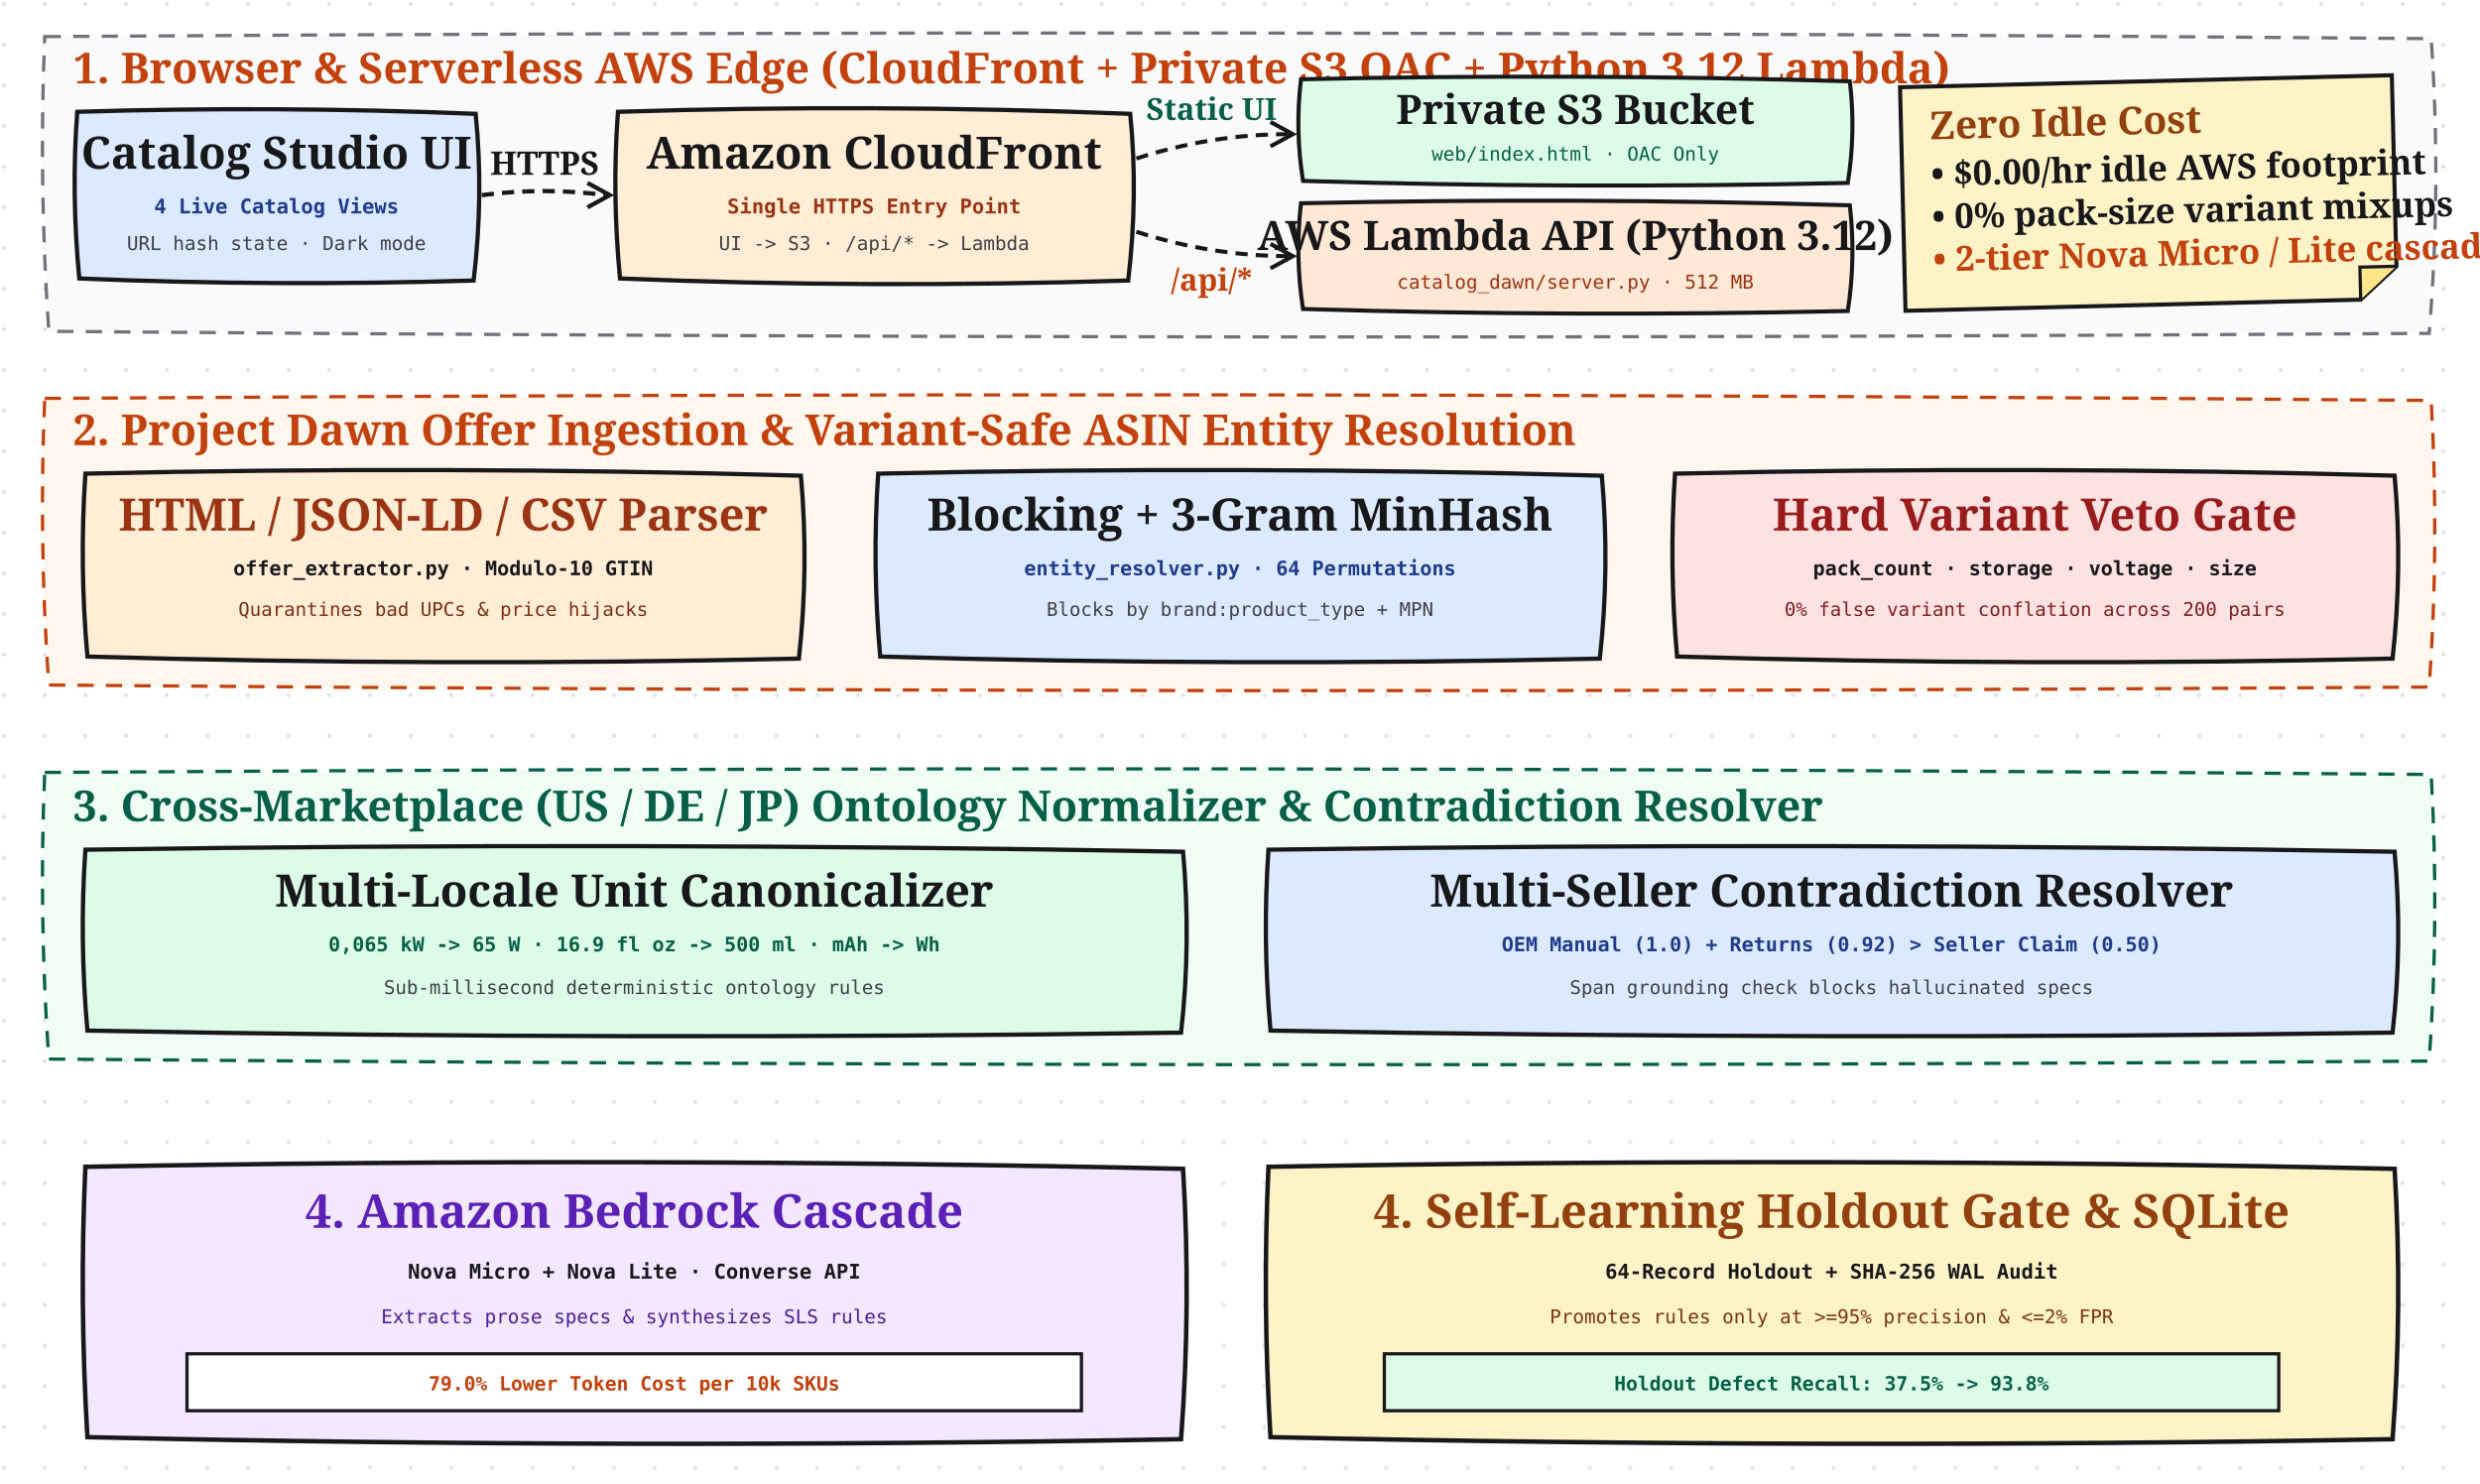
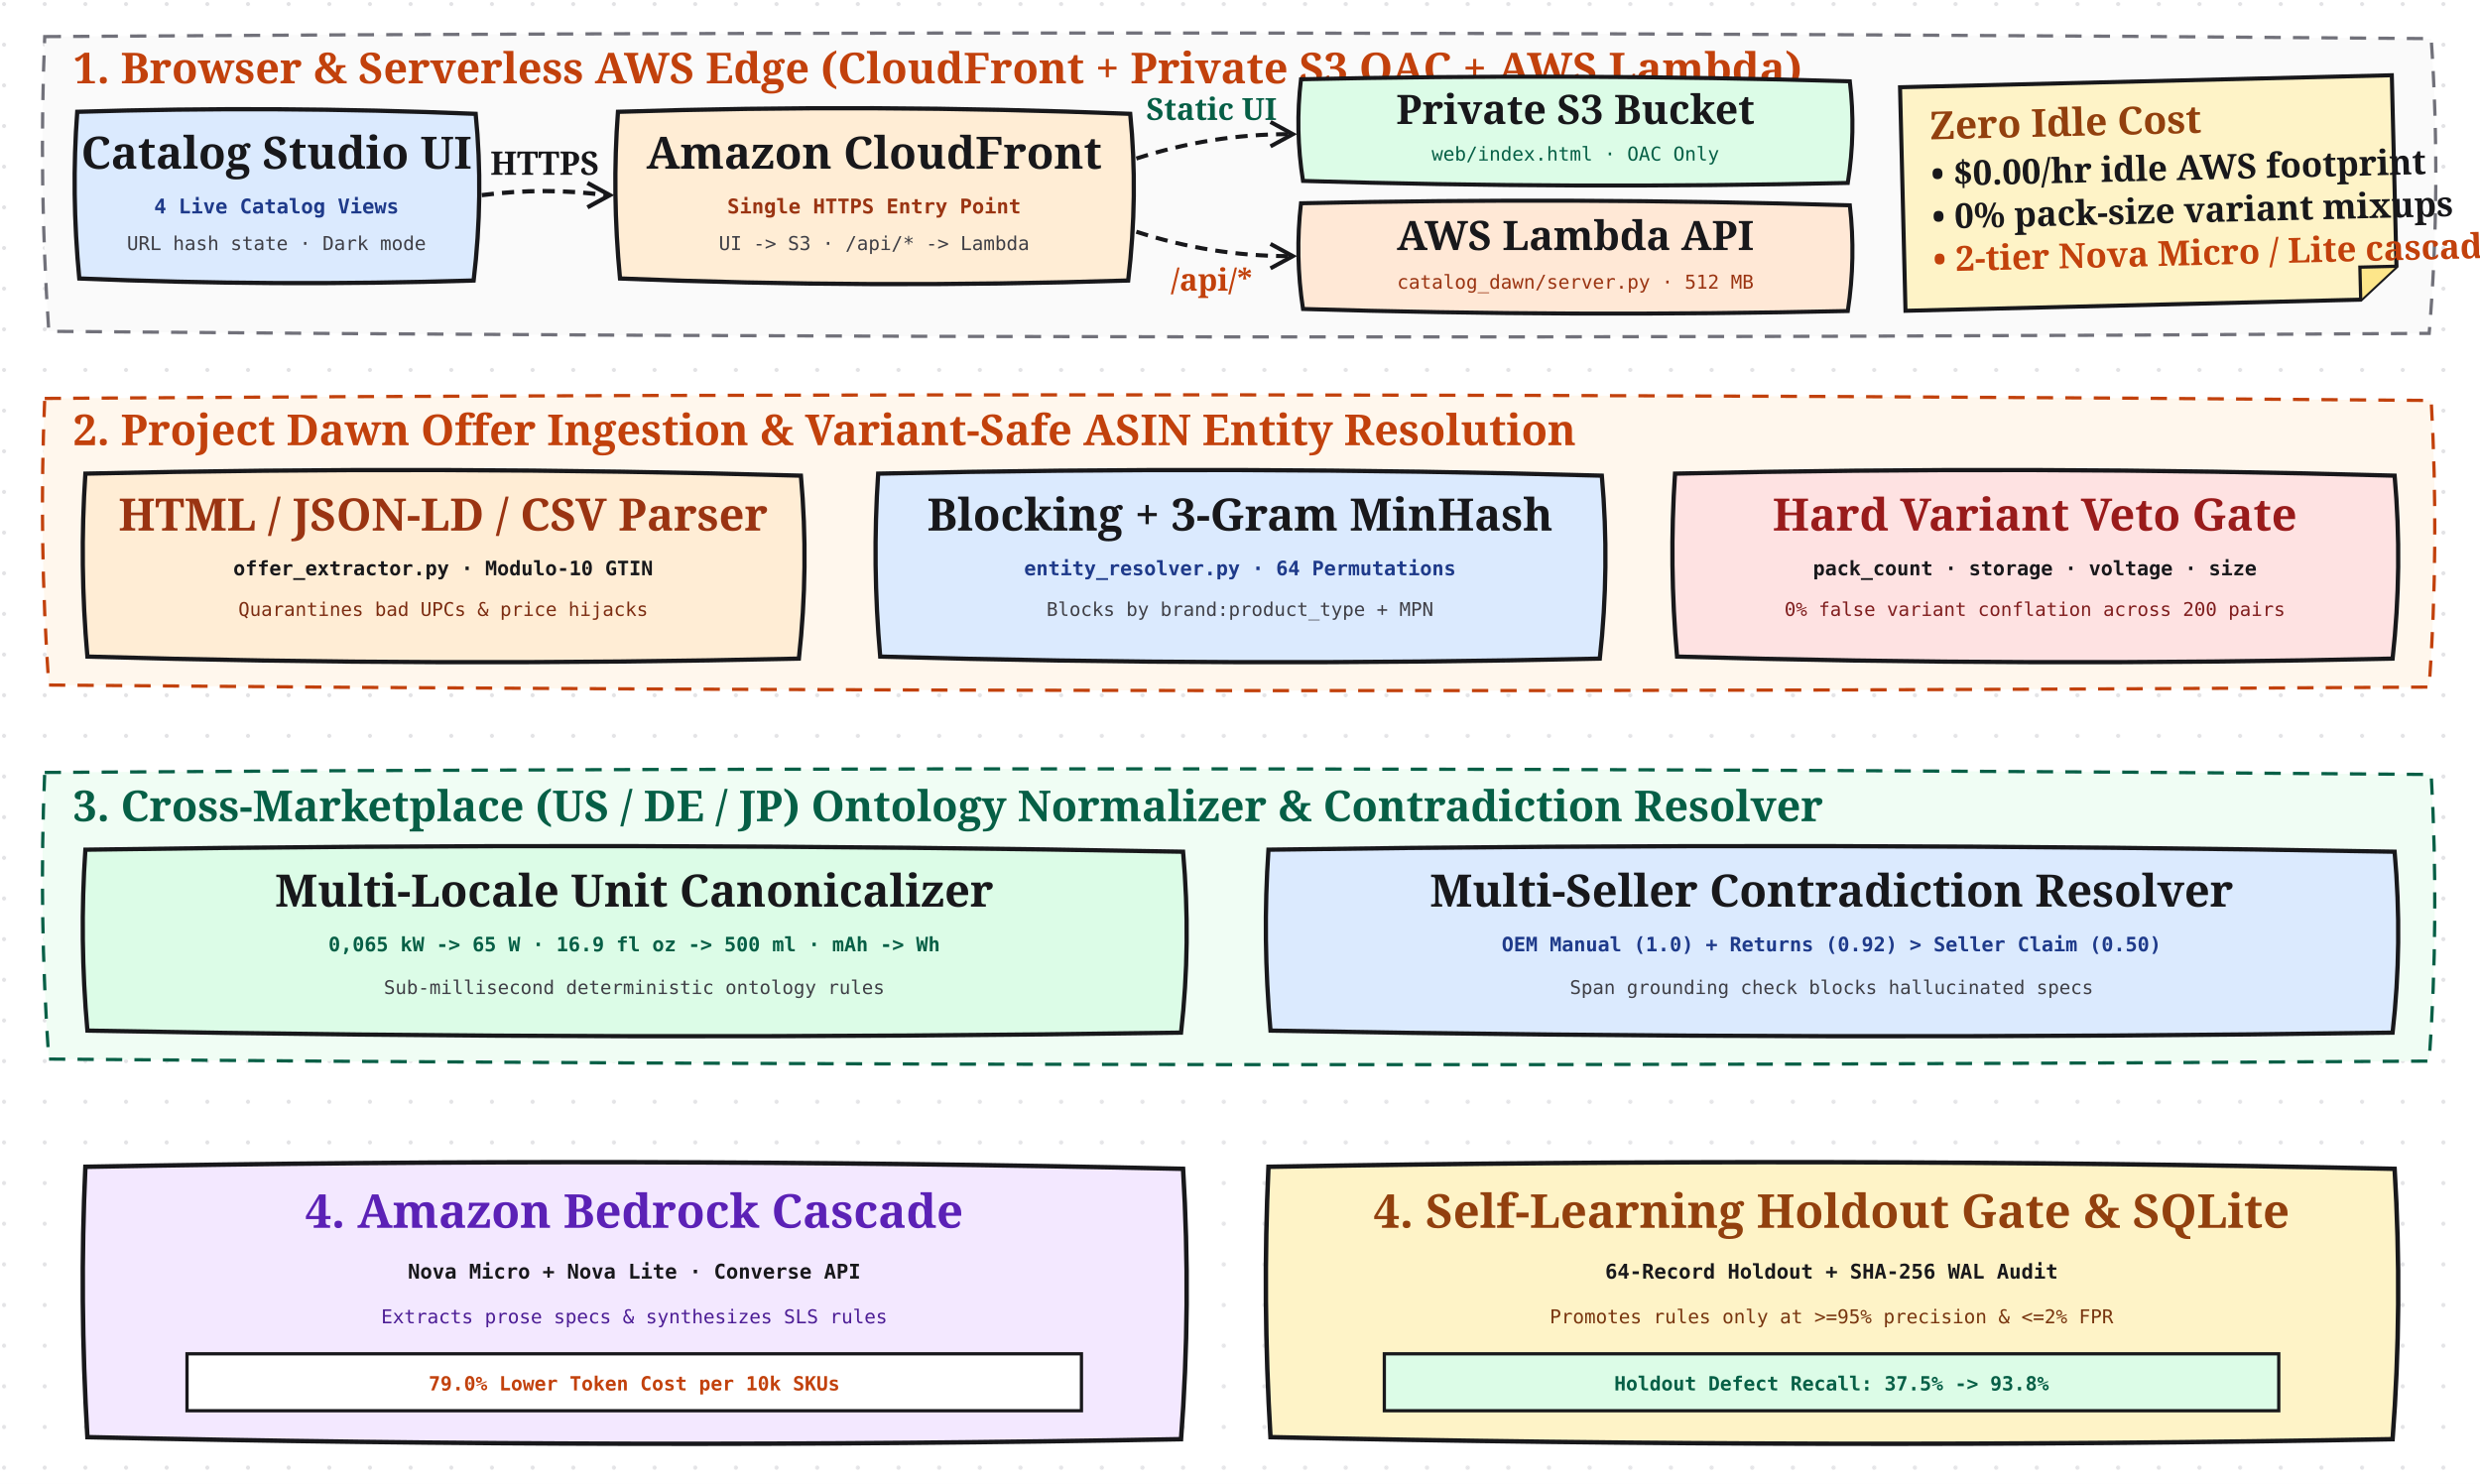
<svg xmlns="http://www.w3.org/2000/svg" viewBox="0 0 1220 730" role="img" aria-label="CatalogDawn System Architecture Diagram">
  <defs>
    <pattern id="archDotGrid" width="20" height="20" patternUnits="userSpaceOnUse">
      <circle cx="2" cy="2" r="1" fill="#D4D4D8" />
    </pattern>
    <style>
      .svg-title { font-family: 'Caveat', 'Segoe Print', Georgia, serif; }
      .svg-mono { font-family: 'Martian Mono', ui-monospace, SFMono-Regular, Menlo, monospace; }
    </style>
  </defs>
  <rect x="0" y="0" width="1220" height="730" fill="#FFFFFF" />
  <rect x="0" y="0" width="1220" height="730" fill="url(#archDotGrid)" opacity="0.68" />
  <path d="M 22,18 Q 610,14 1196,19 Q 1201,92 1195,164 Q 608,168 24,163 Q 19,90 22,18 Z" fill="#FAFAFA" stroke="#71717A" stroke-width="1.6" stroke-dasharray="8 6" />
-   <text x="36" y="41" class="svg-title" font-size="21" font-weight="700" fill="#C2410C">1. Browser &amp; Serverless AWS Edge (CloudFront + Private S3 OAC + Python 3.12 Lambda)</text>
+   <text x="36" y="41" class="svg-title" font-size="21" font-weight="700" fill="#C2410C">1. Browser &amp; Serverless AWS Edge (CloudFront + Private S3 OAC + AWS Lambda)</text>
  <g>
    <path d="M 38,55 Q 136,52 234,56 Q 238,96 233,138 Q 135,141 39,137 Q 35,95 38,55 Z" fill="#DBEAFE" stroke="#18181B" stroke-width="2.1" />
    <text x="136" y="83" text-anchor="middle" class="svg-title" font-size="22" font-weight="700" fill="#18181B">Catalog Studio UI</text>
    <text x="136" y="105" text-anchor="middle" class="svg-mono" font-size="10" font-weight="600" fill="#1E3A8A">4 Live Catalog Views</text>
    <text x="136" y="123" text-anchor="middle" class="svg-mono" font-size="9.4" fill="#3F3F46">URL hash state · Dark mode</text>
  </g>
  <path d="M 237,96 Q 268,92 298,96" fill="none" stroke="#18181B" stroke-width="2.1" stroke-dasharray="6 4" />
  <path d="M 289,90 L 300,96 L 289,102" fill="none" stroke="#18181B" stroke-width="2.1" />
  <text x="268" y="86" text-anchor="middle" class="svg-title" font-size="16" font-weight="700" fill="#18181B">HTTPS</text>
  <g>
    <path d="M 304,55 Q 430,51 556,56 Q 560,96 555,138 Q 428,142 305,137 Q 301,95 304,55 Z" fill="#FFEDD5" stroke="#18181B" stroke-width="2.1" />
    <text x="430" y="83" text-anchor="middle" class="svg-title" font-size="22" font-weight="700" fill="#18181B">Amazon CloudFront</text>
    <text x="430" y="105" text-anchor="middle" class="svg-mono" font-size="10" font-weight="600" fill="#9A3412">Single HTTPS Entry Point</text>
    <text x="430" y="123" text-anchor="middle" class="svg-mono" font-size="9.4" fill="#3F3F46">UI -&gt; S3 · /api/* -&gt; Lambda</text>
  </g>
  <path d="M 559,78 Q 596,66 634,66" fill="none" stroke="#18181B" stroke-width="2" stroke-dasharray="6 4" />
  <path d="M 625,60 L 636,66 L 625,72" fill="none" stroke="#18181B" stroke-width="2" />
  <text x="596" y="59" text-anchor="middle" class="svg-title" font-size="15" font-weight="700" fill="#065F46">Static UI</text>
  <path d="M 559,114 Q 596,126 634,126" fill="none" stroke="#18181B" stroke-width="2" stroke-dasharray="6 4" />
  <path d="M 625,120 L 636,126 L 625,132" fill="none" stroke="#18181B" stroke-width="2" />
  <text x="596" y="143" text-anchor="middle" class="svg-title" font-size="15" font-weight="700" fill="#C2410C">/api/*</text>
  <g>
    <path d="M 640,39 Q 775,36 910,40 Q 913,65 909,90 Q 774,93 641,89 Q 637,64 640,39 Z" fill="#DCFCE7" stroke="#18181B" stroke-width="2" />
    <text x="775" y="61" text-anchor="middle" class="svg-title" font-size="20" font-weight="700" fill="#18181B">Private S3 Bucket</text>
    <text x="775" y="79" text-anchor="middle" class="svg-mono" font-size="9.4" fill="#065F46">web/index.html · OAC Only</text>
  </g>
  <g>
    <path d="M 640,100 Q 775,97 910,101 Q 913,127 909,153 Q 774,156 641,152 Q 637,126 640,100 Z" fill="#FFE8D6" stroke="#18181B" stroke-width="2" />
-     <text x="775" y="123" text-anchor="middle" class="svg-title" font-size="20" font-weight="700" fill="#18181B">AWS Lambda API (Python 3.12)</text>
+     <text x="775" y="123" text-anchor="middle" class="svg-title" font-size="20" font-weight="700" fill="#18181B">AWS Lambda API</text>
    <text x="775" y="142" text-anchor="middle" class="svg-mono" font-size="9.4" fill="#9A3412">catalog_dawn/server.py · 512 MB</text>
  </g>
  <g transform="rotate(-1.4 1055 95)">
    <path d="M 936,40 L 1178,40 L 1178,134 L 1160,150 L 936,150 Z" fill="#FEF3C7" stroke="#18181B" stroke-width="2" />
    <path d="M 1160,150 L 1160,134 L 1178,134" fill="#FDE68A" stroke="#18181B" stroke-width="1.6" />
    <text x="950" y="66" class="svg-title" font-size="19" font-weight="700" fill="#92400E">Zero Idle Cost</text>
    <text x="950" y="89" class="svg-title" font-size="17" font-weight="600" fill="#18181B">• $0.00/hr idle AWS footprint</text>
    <text x="950" y="110" class="svg-title" font-size="17" font-weight="600" fill="#18181B">• 0% pack-size variant mixups</text>
    <text x="950" y="131" class="svg-title" font-size="17" font-weight="700" fill="#C2410C">• 2-tier Nova Micro / Lite cascade</text>
  </g>
  <path d="M 22,196 Q 610,192 1196,197 Q 1200,268 1195,338 Q 608,342 24,337 Q 19,266 22,196 Z" fill="#FFF7ED" stroke="#C2410C" stroke-width="1.6" stroke-dasharray="8 6" />
  <text x="36" y="219" class="svg-title" font-size="21" font-weight="700" fill="#C2410C">2. Project Dawn Offer Ingestion &amp; Variant-Safe ASIN Entity Resolution</text>
  <g>
    <path d="M 42,233 Q 218,229 394,234 Q 398,279 393,324 Q 216,328 43,323 Q 39,278 42,233 Z" fill="#FFEDD5" stroke="#18181B" stroke-width="2.1" />
    <text x="218" y="261" text-anchor="middle" class="svg-title" font-size="22" font-weight="700" fill="#9A3412">HTML / JSON-LD / CSV Parser</text>
    <text x="218" y="283" text-anchor="middle" class="svg-mono" font-size="9.8" font-weight="700" fill="#18181B">offer_extractor.py · Modulo-10 GTIN</text>
    <text x="218" y="303" text-anchor="middle" class="svg-mono" font-size="9.3" fill="#7C2D12">Quarantines bad UPCs &amp; price hijacks</text>
  </g>
  <g>
    <path d="M 432,233 Q 610,229 788,234 Q 792,279 787,324 Q 609,328 433,323 Q 429,278 432,233 Z" fill="#DBEAFE" stroke="#18181B" stroke-width="2.1" />
    <text x="610" y="261" text-anchor="middle" class="svg-title" font-size="22" font-weight="700" fill="#18181B">Blocking + 3-Gram MinHash</text>
    <text x="610" y="283" text-anchor="middle" class="svg-mono" font-size="9.8" font-weight="600" fill="#1E3A8A">entity_resolver.py · 64 Permutations</text>
    <text x="610" y="303" text-anchor="middle" class="svg-mono" font-size="9.3" fill="#3F3F46">Blocks by brand:product_type + MPN</text>
  </g>
  <g>
    <path d="M 824,233 Q 1001,229 1178,234 Q 1182,279 1177,324 Q 1000,328 825,323 Q 821,278 824,233 Z" fill="#FEE2E2" stroke="#18181B" stroke-width="2.1" />
    <text x="1001" y="261" text-anchor="middle" class="svg-title" font-size="22" font-weight="700" fill="#991B1B">Hard Variant Veto Gate</text>
    <text x="1001" y="283" text-anchor="middle" class="svg-mono" font-size="9.8" font-weight="700" fill="#18181B">pack_count · storage · voltage · size</text>
    <text x="1001" y="303" text-anchor="middle" class="svg-mono" font-size="9.3" fill="#7F1D1D">0% false variant conflation across 200 pairs</text>
  </g>
  <path d="M 22,380 Q 610,376 1196,381 Q 1200,452 1195,522 Q 608,526 24,521 Q 19,450 22,380 Z" fill="#F0FDF4" stroke="#065F46" stroke-width="1.6" stroke-dasharray="8 6" />
  <text x="36" y="404" class="svg-title" font-size="21" font-weight="700" fill="#065F46">3. Cross-Marketplace (US / DE / JP) Ontology Normalizer &amp; Contradiction Resolver</text>
  <g>
    <path d="M 42,418 Q 312,414 582,419 Q 586,464 581,508 Q 310,512 43,507 Q 39,462 42,418 Z" fill="#DCFCE7" stroke="#18181B" stroke-width="2.1" />
    <text x="312" y="446" text-anchor="middle" class="svg-title" font-size="22" font-weight="700" fill="#18181B">Multi-Locale Unit Canonicalizer</text>
    <text x="312" y="468" text-anchor="middle" class="svg-mono" font-size="9.8" font-weight="700" fill="#065F46">0,065 kW -&gt; 65 W · 16.9 fl oz -&gt; 500 ml · mAh -&gt; Wh</text>
    <text x="312" y="489" text-anchor="middle" class="svg-mono" font-size="9.3" fill="#3F3F46">Sub-millisecond deterministic ontology rules</text>
  </g>
  <g>
    <path d="M 624,418 Q 901,414 1178,419 Q 1182,464 1177,508 Q 900,512 625,507 Q 621,462 624,418 Z" fill="#DBEAFE" stroke="#18181B" stroke-width="2.1" />
    <text x="901" y="446" text-anchor="middle" class="svg-title" font-size="22" font-weight="700" fill="#18181B">Multi-Seller Contradiction Resolver</text>
    <text x="901" y="468" text-anchor="middle" class="svg-mono" font-size="9.8" font-weight="700" fill="#1E3A8A">OEM Manual (1.0) + Returns (0.92) &gt; Seller Claim (0.50)</text>
    <text x="901" y="489" text-anchor="middle" class="svg-mono" font-size="9.3" fill="#3F3F46">Span grounding check blocks hallucinated specs</text>
  </g>
  <g>
    <path d="M 42,574 Q 312,569 582,575 Q 586,642 581,708 Q 310,713 43,707 Q 39,640 42,574 Z" fill="#F3E8FF" stroke="#18181B" stroke-width="2.2" />
    <text x="312" y="604" text-anchor="middle" class="svg-title" font-size="23" font-weight="700" fill="#5B21B6">4. Amazon Bedrock Cascade</text>
    <text x="312" y="629" text-anchor="middle" class="svg-mono" font-size="10" font-weight="700" fill="#18181B">Nova Micro + Nova Lite · Converse API</text>
    <text x="312" y="651" text-anchor="middle" class="svg-mono" font-size="9.4" fill="#4C1D95">Extracts prose specs &amp; synthesizes SLS rules</text>
    <rect x="92" y="666" width="440" height="28" fill="#FFFFFF" stroke="#18181B" stroke-width="1.6" />
    <text x="312" y="684" text-anchor="middle" class="svg-mono" font-size="9.6" font-weight="700" fill="#C2410C">79.0% Lower Token Cost per 10k SKUs</text>
  </g>
  <g>
    <path d="M 624,574 Q 901,569 1178,575 Q 1182,642 1177,708 Q 900,713 625,707 Q 621,640 624,574 Z" fill="#FEF3C7" stroke="#18181B" stroke-width="2.2" />
    <text x="901" y="604" text-anchor="middle" class="svg-title" font-size="23" font-weight="700" fill="#92400E">4. Self-Learning Holdout Gate &amp; SQLite</text>
    <text x="901" y="629" text-anchor="middle" class="svg-mono" font-size="10" font-weight="700" fill="#18181B">64-Record Holdout + SHA-256 WAL Audit</text>
    <text x="901" y="651" text-anchor="middle" class="svg-mono" font-size="9.4" fill="#78350F">Promotes rules only at &gt;=95% precision &amp; &lt;=2% FPR</text>
    <rect x="681" y="666" width="440" height="28" fill="#DCFCE7" stroke="#18181B" stroke-width="1.6" />
    <text x="901" y="684" text-anchor="middle" class="svg-mono" font-size="9.6" font-weight="700" fill="#065F46">Holdout Defect Recall: 37.5% -&gt; 93.8%</text>
  </g>
</svg>
